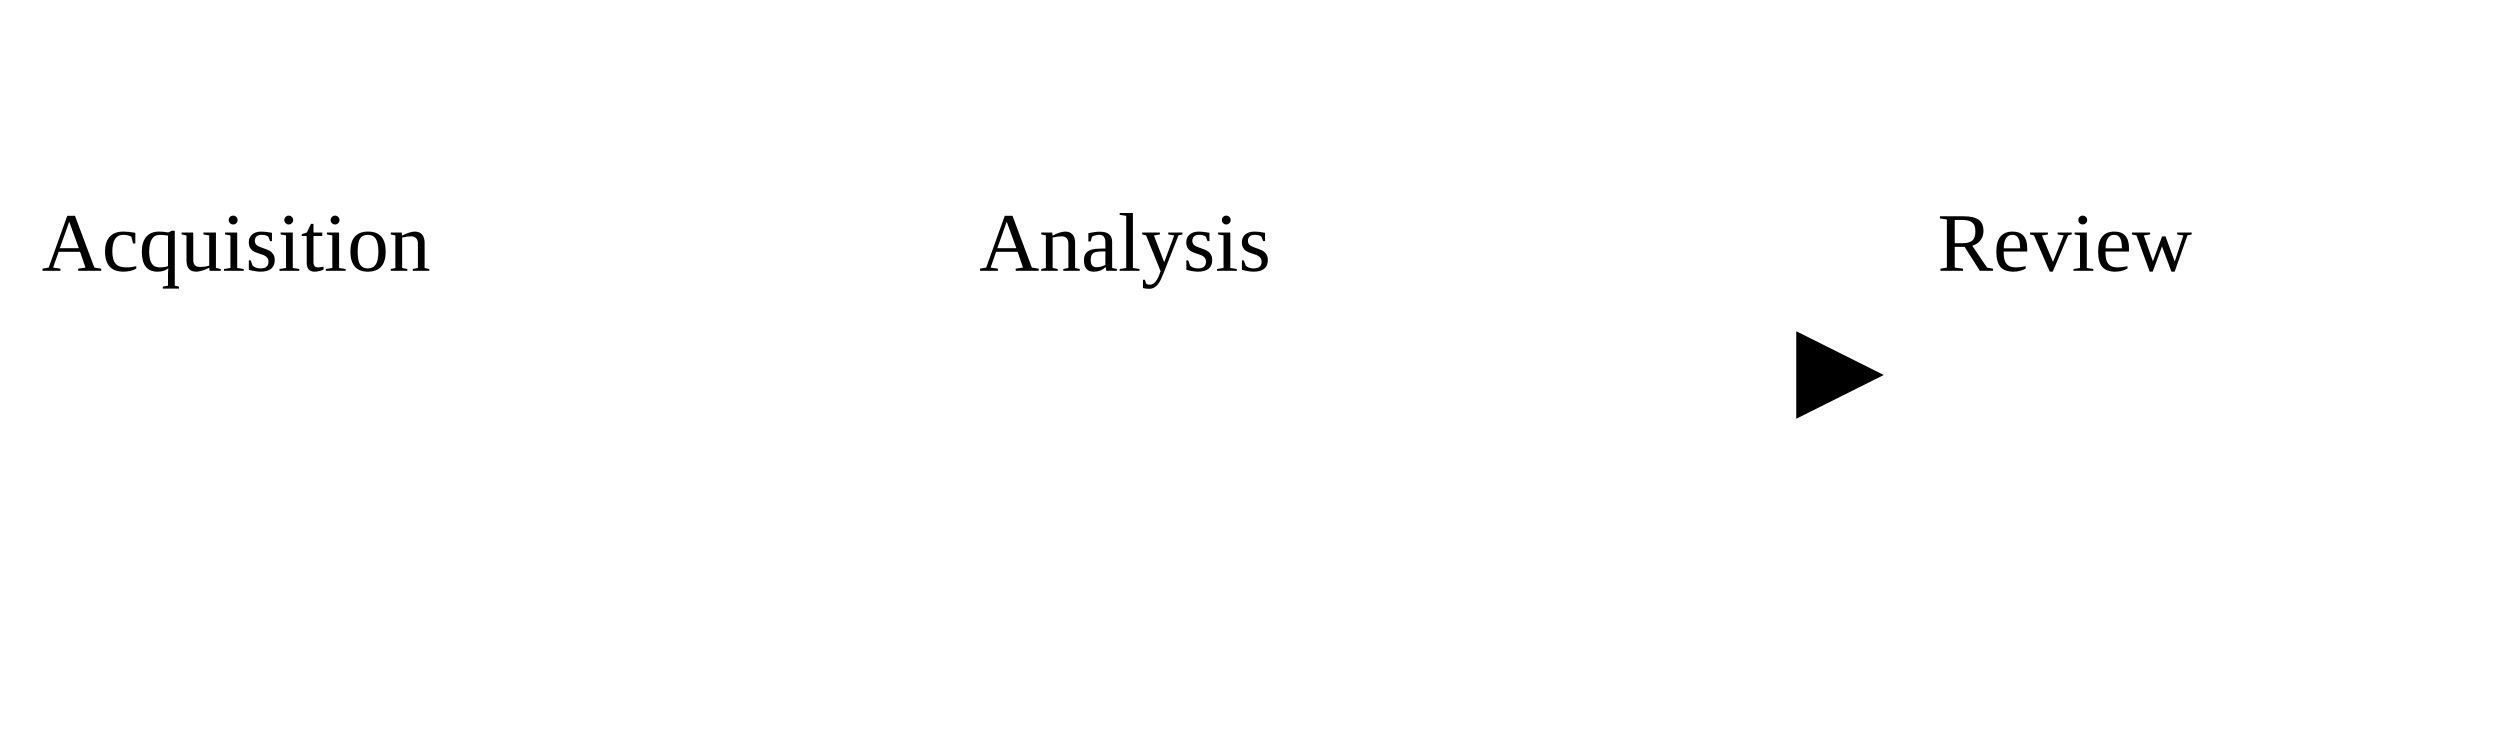
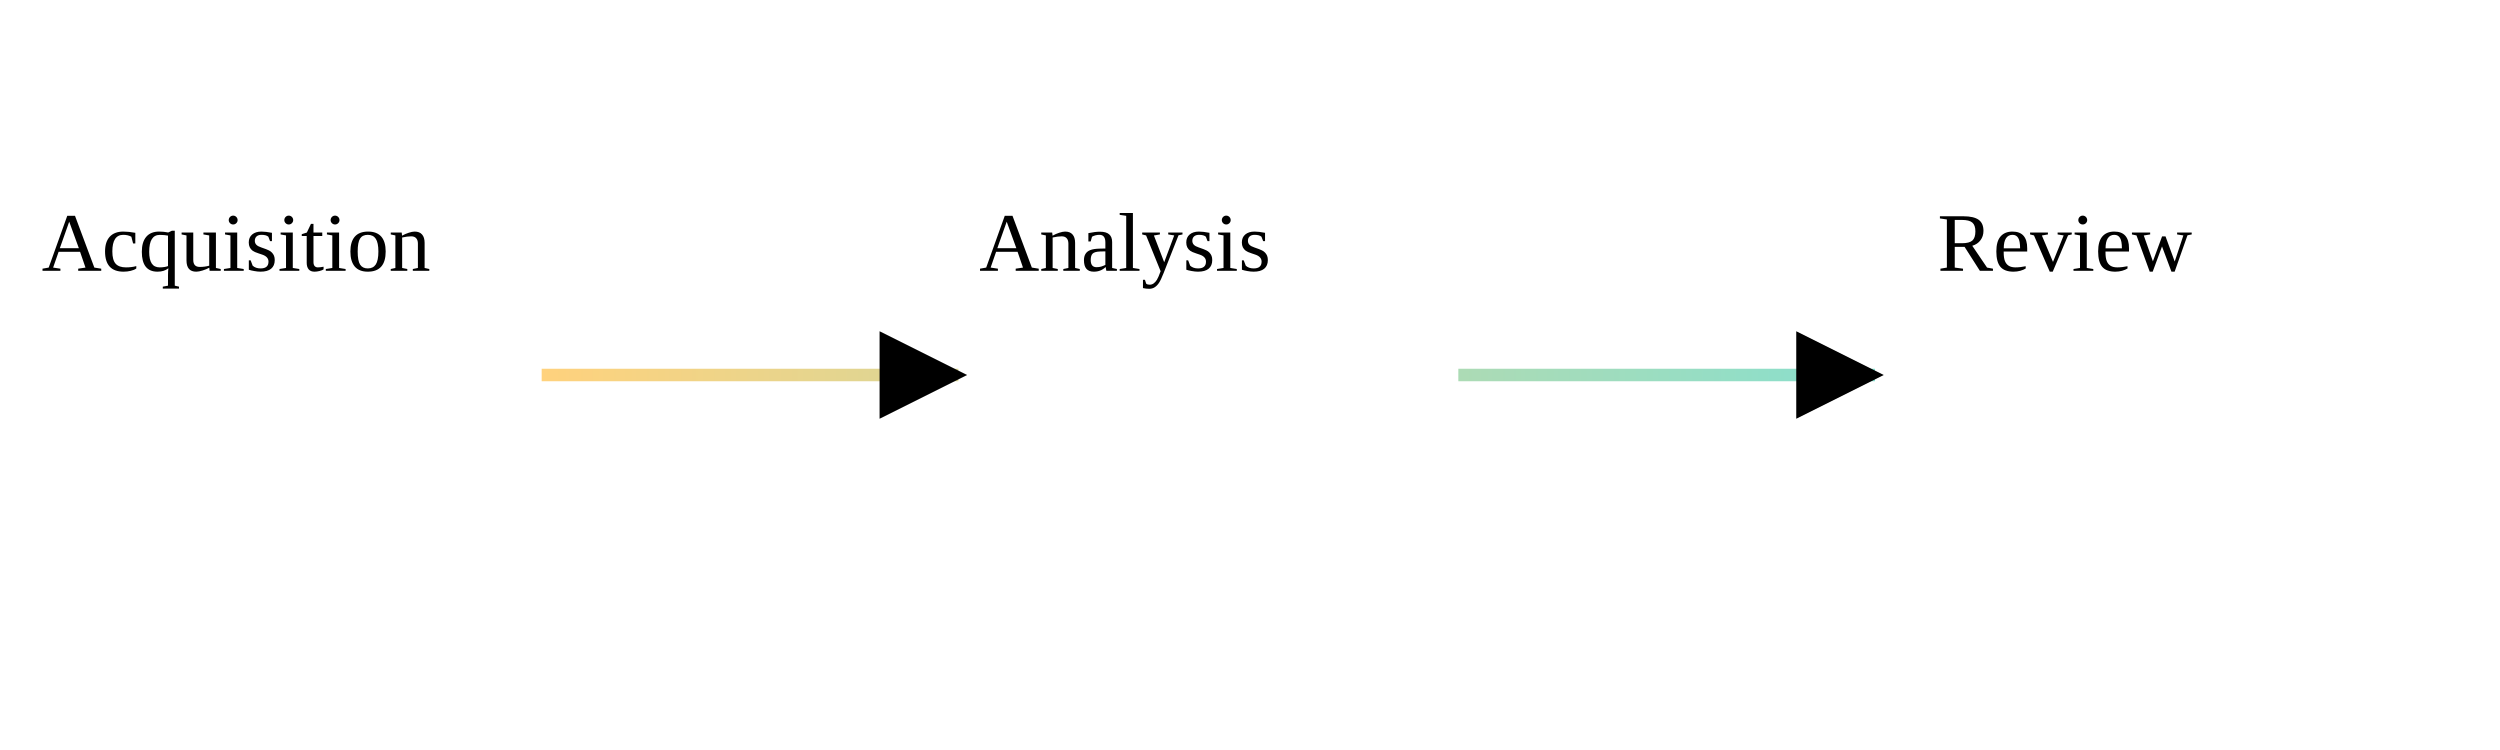
<svg xmlns="http://www.w3.org/2000/svg" viewBox="0 0 600 180" role="img" aria-labelledby="title desc">
  <defs>
-     <linearGradient id="tone">
+     <linearGradient id="tone" gradientUnits="userSpaceOnUse" x1="130" y1="90" x2="450" y2="90">
      <stop stop-color="#ffd27d" />
      <stop offset="1" stop-color="#87dfce" />
    </linearGradient>
-     <marker id="arrow" viewBox="0 0 10 10" refX="9" refY="5" markerWidth="7" markerHeight="7" orient="auto">
+     <marker id="arrow" viewBox="0 0 10 10" refX="9" refY="5" markerWidth="7" markerHeight="7" orient="auto" markerUnits="strokeWidth">
      <path d="M0 0 L10 5 L0 10z" />
    </marker>
  </defs>
-   <path d="M130 90H230M350 90H450" stroke="url(#tone)" stroke-width="3" marker-end="url(#arrow)" />
+   <path d="M130 90H230" stroke="url(#tone)" stroke-width="3" marker-end="url(#arrow)" />
+   <path d="M350 90H450" stroke="url(#tone)" stroke-width="3" marker-end="url(#arrow)" />
  <g font-size="20">
    <text x="10" y="65">Acquisition</text>
    <text x="235" y="65">Analysis</text>
    <text x="465" y="65">Review</text>
  </g>
</svg>
